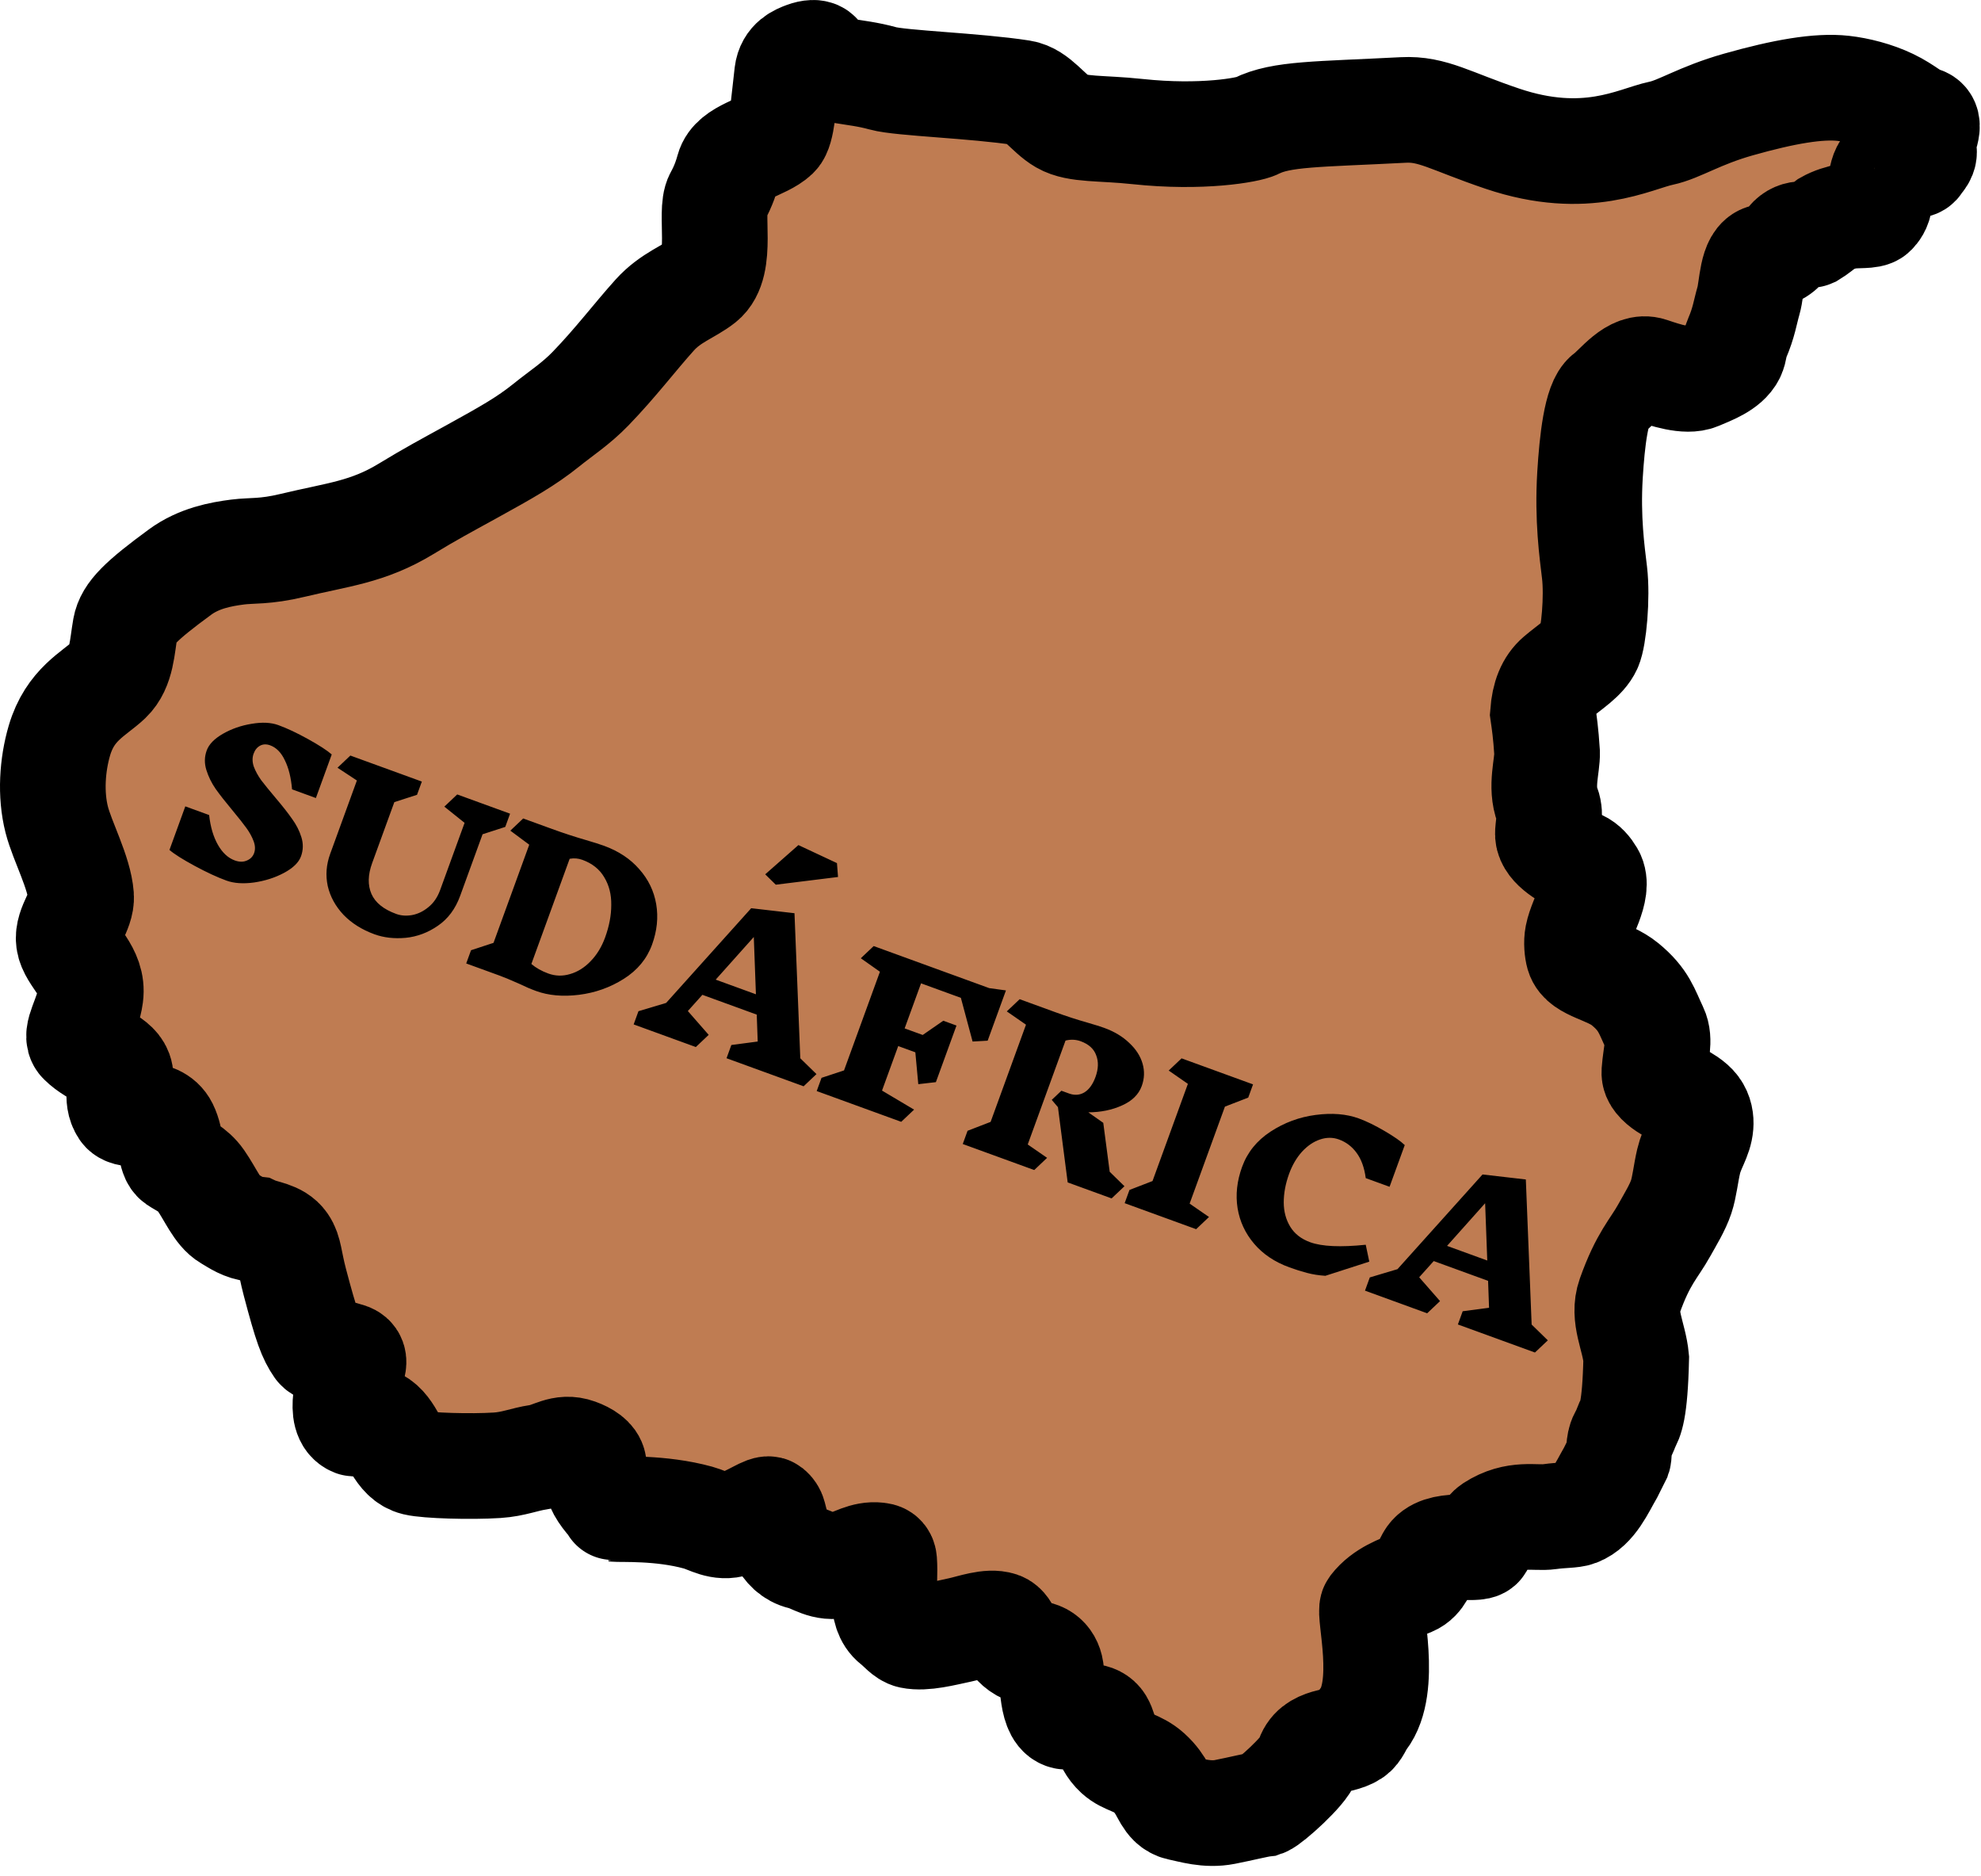
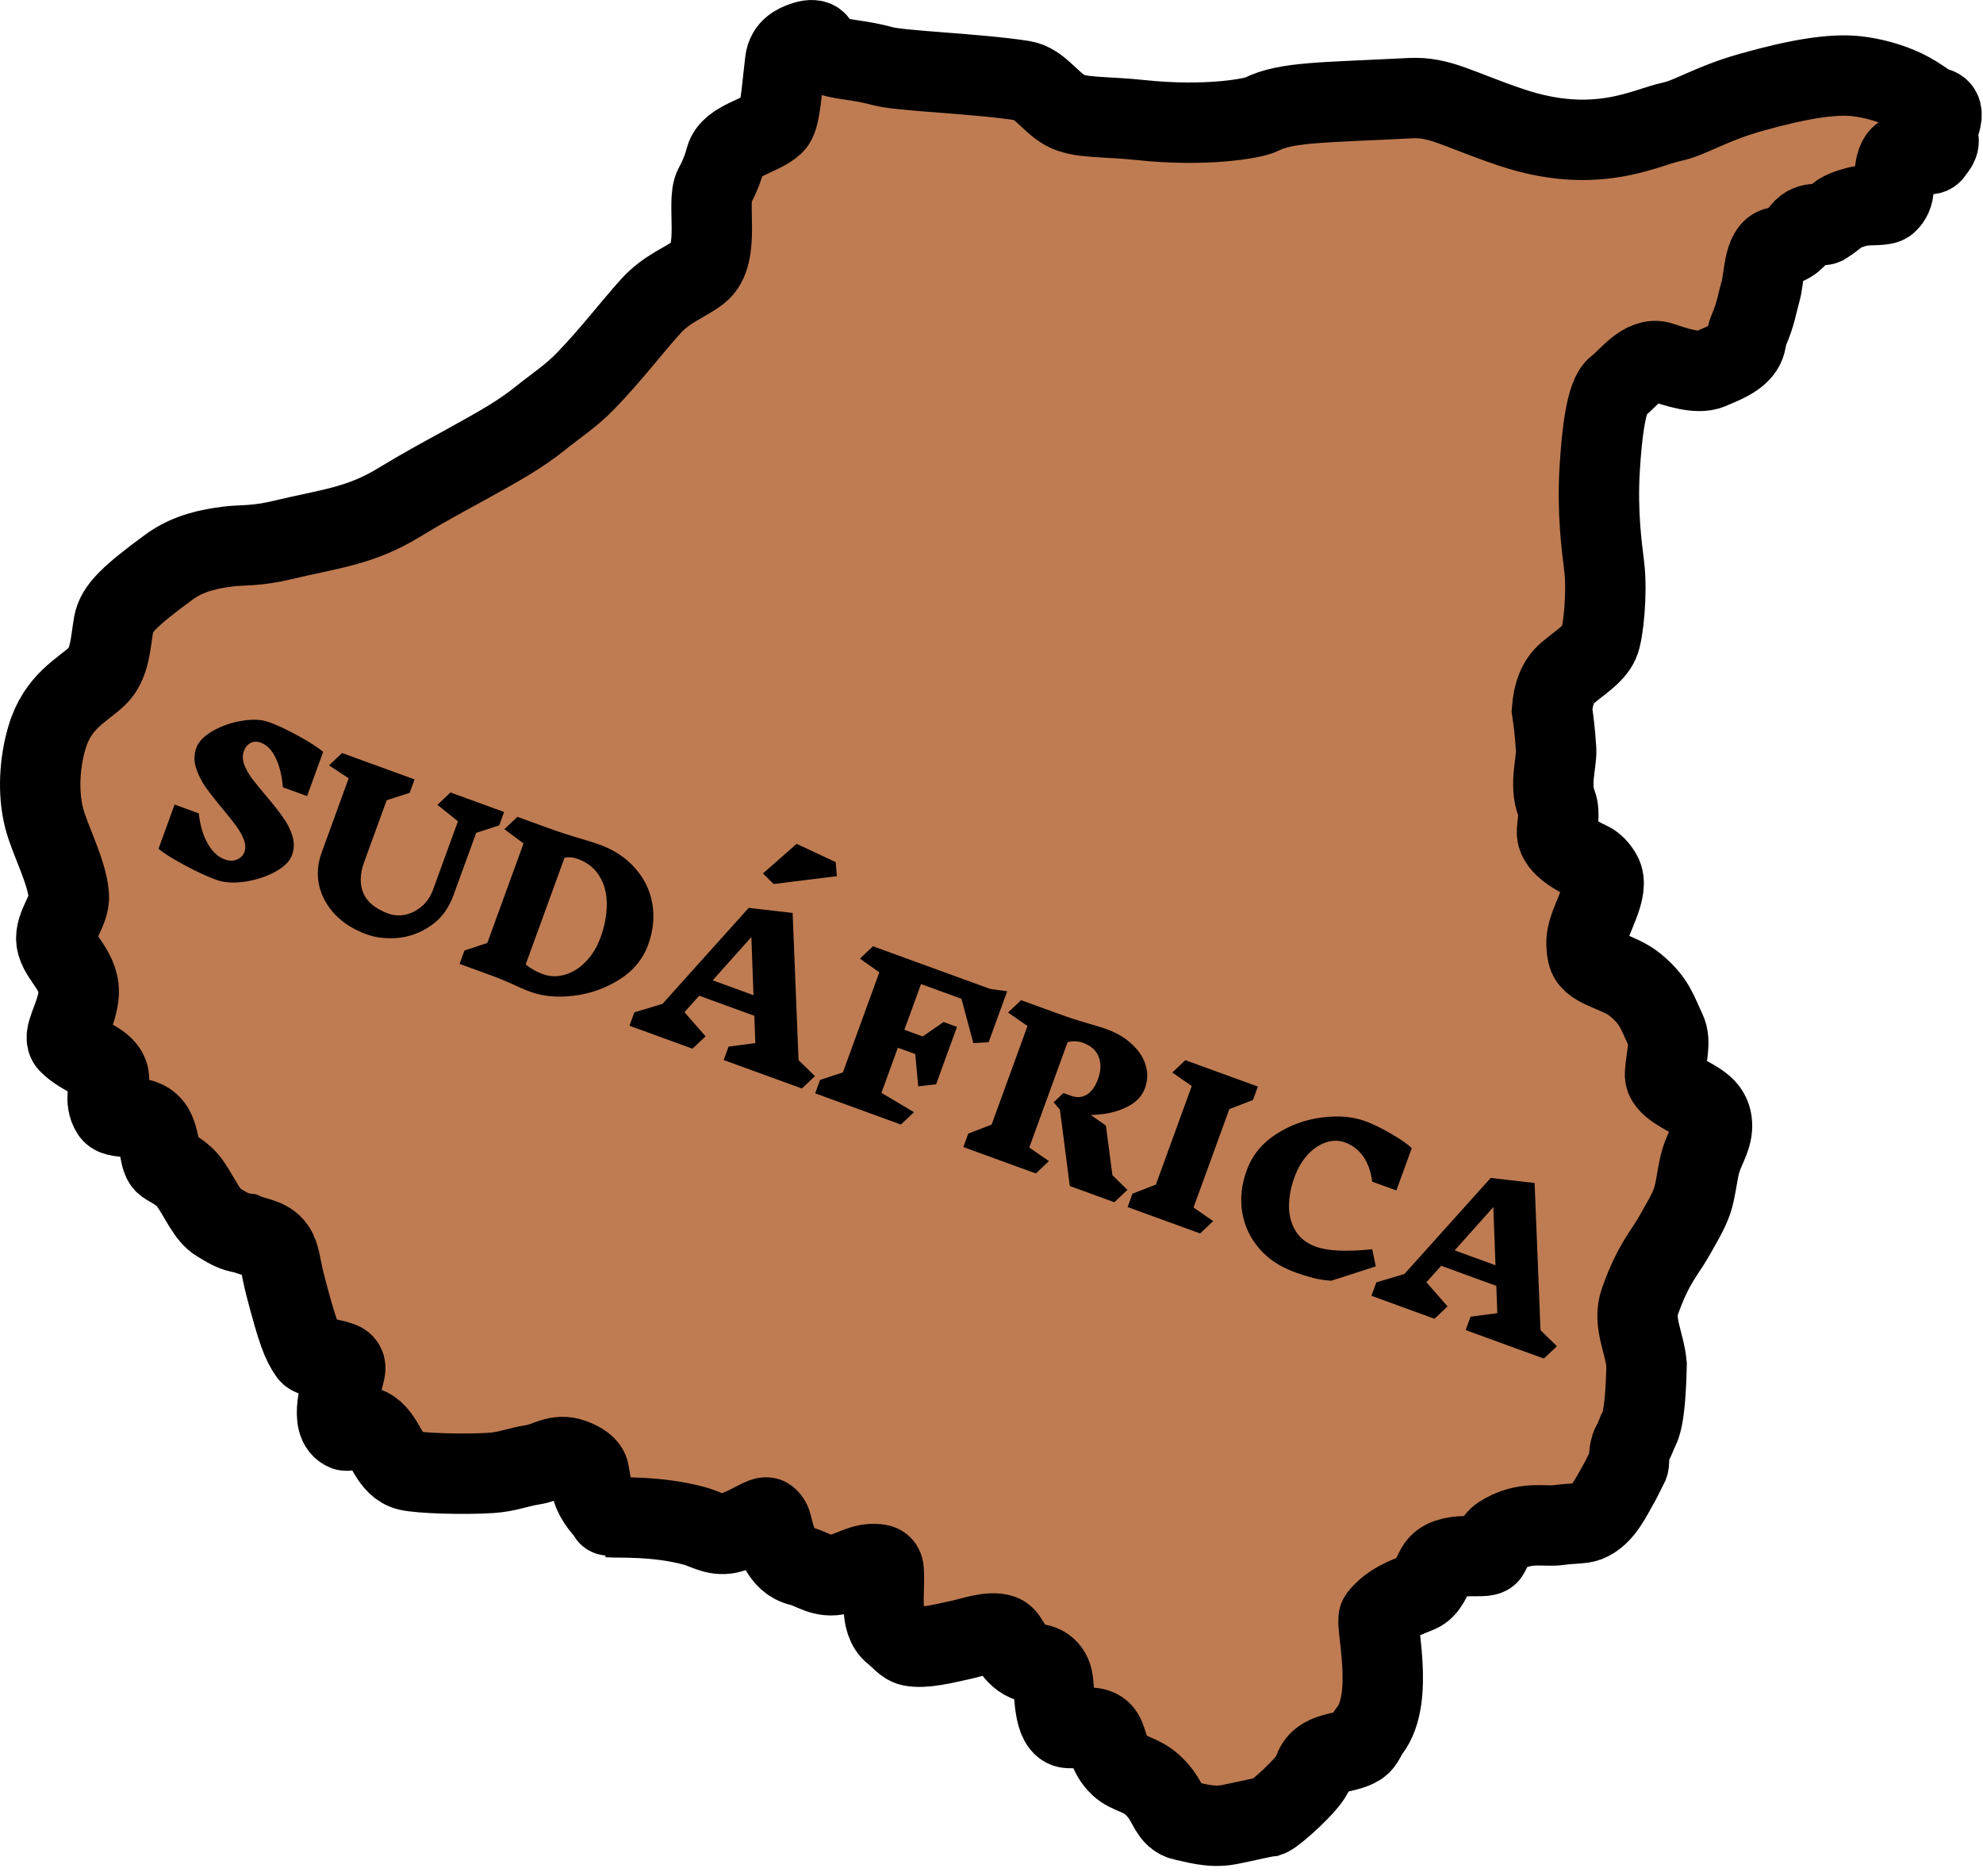
- <svg xmlns="http://www.w3.org/2000/svg" width="150" height="142" viewBox="0 0 150 142" fill="none">
-   <path d="M133.616 19.453C134.803 19.232 135.095 18.684 135.464 18.23C136.129 17.412 136.979 17.852 137.153 17.772C137.543 17.537 137.949 17.194 138.326 16.912C138.766 16.661 139.429 16.442 139.939 16.364C140.648 16.255 141.619 16.374 141.879 16.113C142.02 15.972 142.275 15.674 142.317 15.186C142.396 14.28 142.35 12.76 143.054 12.528C143.527 12.371 144.224 12.53 144.714 12.529L144.716 12.529C144.903 12.528 145.166 12.528 145.246 12.355C145.339 12.152 145.873 11.788 145.62 11.211C145.4 10.71 146.464 9.23 145.488 9.035C144.965 8.931 144.312 8.257 143.138 7.694C142.003 7.149 140.665 6.811 139.574 6.689C137.71 6.48 135.081 6.935 131.638 7.909C128.667 8.749 127.17 9.795 125.776 10.088C123.786 10.506 120.101 12.637 113.766 10.501C109.796 9.162 108.48 8.21 106.255 8.325C99.732 8.664 97.022 8.591 95.121 9.543C94.536 9.836 91.008 10.481 86.132 9.96C83.377 9.665 81.563 9.848 80.444 9.203C79.351 8.573 78.544 7.209 77.341 7.022C73.856 6.48 68.2 6.308 66.852 5.932C64.591 5.302 62.855 5.518 62.205 4.632C62.08 4.462 62.08 4.213 61.909 4.088C61.738 3.964 61.406 3.964 60.941 4.135C60.475 4.306 59.72 4.601 59.603 5.574C59.313 8.005 59.218 9.824 58.764 10.258C57.798 11.18 55.521 11.481 55.16 12.815C55.035 13.276 54.799 14.049 54.319 14.914C53.692 16.046 54.812 20.001 53.187 21.286C52.177 22.085 50.783 22.509 49.579 23.846C48.06 25.532 46.637 27.435 44.714 29.424C43.622 30.554 42.496 31.275 41.359 32.191C39.848 33.407 38.381 34.234 35.694 35.715C33.643 36.844 32.652 37.366 30.744 38.525C27.846 40.286 25.583 40.461 22.147 41.288C20.056 41.791 19.056 41.654 18.002 41.79C16.699 41.957 15.063 42.26 13.633 43.307C10.661 45.485 9.688 46.454 9.492 47.539C9.242 48.927 9.239 50.521 8.233 51.481C7.133 52.53 5.307 53.314 4.5 56.056C3.958 57.9 3.808 60.135 4.295 62.05C4.713 63.692 6.007 66.043 6.139 67.84C6.222 68.971 5.058 70.088 5.214 71.234C5.387 72.493 7.103 73.505 6.852 75.387C6.635 77.022 5.597 78.321 6.142 78.865C7.234 79.956 8.921 80.222 9.117 81.34C9.242 82.052 8.728 83.124 9.328 84.023C9.747 84.651 11.837 83.951 12.518 85.325C13.016 86.332 12.864 87.538 13.354 87.879C13.773 88.171 14.614 88.506 15.198 89.347C15.96 90.443 16.464 91.73 17.286 92.209C17.9 92.567 18.395 92.947 19.294 93.053C19.981 93.37 20.993 93.388 21.511 94.136C21.933 94.745 21.894 95.423 22.33 97.079C23.203 100.394 23.514 101.198 24.072 102.005C24.309 102.347 25.278 102.254 26.398 102.638C26.79 102.773 26.809 103.038 26.736 103.354C26.419 104.728 25.567 107.253 26.792 107.759C27.108 107.89 27.919 106.957 28.906 107.839C29.857 108.688 30.104 110.415 31.466 110.743C32.341 110.954 35.621 111.057 37.646 110.926C38.886 110.846 39.693 110.477 40.761 110.318C41.842 110.158 42.548 109.449 43.719 109.872C44.377 110.109 44.891 110.456 44.955 110.876C45.008 111.218 45.083 111.532 45.14 111.88C45.271 112.686 45.871 113.415 46.38 113.961C46.38 113.961 46.452 114.229 46.464 114.23C47.019 114.283 50.022 114.108 52.854 114.887C53.724 115.126 54.519 115.729 55.626 115.362C57.003 114.905 58.033 114.074 58.29 114.281C58.422 114.388 58.531 114.544 58.579 114.731C58.847 115.766 59.203 117.509 60.748 117.872C61.644 118.082 62.426 118.817 63.652 118.477C64.708 118.184 65.451 117.622 66.476 117.739C66.714 117.766 66.922 117.81 66.949 118.167C67.081 119.933 66.557 121.989 67.717 122.89C68.192 123.258 68.541 123.746 68.984 123.838C69.99 124.048 71.473 123.65 72.707 123.388C73.579 123.202 74.888 122.705 75.743 122.993C76.377 123.206 76.401 124.434 77.644 124.974C78.066 125.157 78.519 125.146 78.885 125.343C79.227 125.528 79.447 125.846 79.543 126.242C79.754 127.118 79.559 129.906 80.76 129.964C81.817 130.014 82.662 129.752 83.188 130.228C83.715 130.705 83.552 131.838 84.588 132.791C85.248 133.398 86.143 133.424 86.992 134.19C88.046 135.141 88.106 135.947 88.68 136.512C88.841 136.671 89.093 136.81 89.314 136.855C90.216 137.038 91.398 137.435 92.748 137.17C93.968 136.931 95.227 136.615 95.701 136.563C96.141 136.41 98.803 134.038 99.02 133.227C99.453 131.606 101.36 131.974 102.424 131.286C102.803 131.042 102.926 130.536 103.238 130.131C105.12 127.689 103.614 122.099 103.925 121.694C104.776 120.587 106.111 120.162 106.862 119.848C107.585 119.546 107.802 118.726 108.206 118.006C108.978 116.631 111.863 117.412 112.112 116.976C112.416 116.445 112.551 115.912 112.985 115.631C114.784 114.466 116.235 114.973 117.327 114.818C118.281 114.682 119.049 114.724 119.454 114.568C120.674 114.099 121.301 112.603 121.954 111.478C122.174 111.04 122.362 110.663 122.549 110.289C122.613 110.101 122.526 109.293 122.8 108.786C123.052 108.344 123.113 108.096 123.208 107.877C123.427 107.472 123.801 106.91 123.893 102.84C123.738 101.156 122.84 99.69 123.397 98.12C124.428 95.221 125.225 94.562 126.021 93.128C126.49 92.285 127.025 91.424 127.301 90.598C127.551 89.847 127.644 88.841 127.863 87.91C128.113 86.848 128.696 86.139 128.769 85.192C128.8 84.787 128.738 84.305 128.423 83.88C127.795 83.035 126.154 82.599 125.486 81.756C125.361 81.599 125.248 81.414 125.268 81.129C125.365 79.784 125.725 78.743 125.328 77.91C124.675 76.537 124.5 75.701 123.045 74.504C121.795 73.477 119.816 73.308 119.519 72.285C119.426 71.966 119.36 71.339 119.458 70.847C119.741 69.412 121.177 67.356 120.518 66.226C120.299 65.852 120.003 65.504 119.61 65.322C118.732 64.913 117.269 64.129 117.207 63.195C117.176 62.727 117.464 61.73 117.176 60.98C116.628 59.551 117.176 57.965 117.144 56.968C117.05 55.475 116.925 54.662 116.832 54.007C116.929 52.727 117.279 51.84 117.992 51.228C118.867 50.477 119.934 49.847 120.333 48.978C120.678 48.227 120.957 45.215 120.737 43.354C120.551 41.775 120.191 39.286 120.395 35.943C120.551 33.394 120.873 30.476 121.678 29.888C122.493 29.292 123.659 27.579 124.96 28.016L125.038 28.042C126.078 28.391 127.705 28.937 128.615 28.545C129.493 28.168 130.742 27.727 131.176 26.856C131.362 26.482 131.328 26.075 131.52 25.636C132.05 24.418 132.139 23.638 132.394 22.762C132.677 21.79 132.619 19.638 133.616 19.453Z" fill="#BF7C52" stroke="black" stroke-width="8" stroke-linecap="round" />
-   <path d="M19.24 64.585C19.339 64.313 19.327 64.01 19.203 63.678C19.079 63.345 18.897 63.013 18.656 62.681C18.415 62.348 18.073 61.915 17.629 61.381C17.08 60.724 16.648 60.172 16.331 59.727C16.017 59.273 15.782 58.793 15.625 58.289C15.468 57.785 15.477 57.293 15.651 56.814C15.822 56.344 16.231 55.924 16.877 55.552C17.536 55.175 18.261 54.922 19.052 54.795C19.846 54.659 20.521 54.692 21.075 54.893C21.742 55.136 22.492 55.489 23.324 55.951C24.166 56.417 24.764 56.805 25.119 57.115L23.919 60.414L22.114 59.757C22.04 58.879 21.86 58.148 21.572 57.564C21.297 56.975 20.924 56.594 20.455 56.423C20.173 56.321 19.919 56.33 19.695 56.45C19.47 56.571 19.306 56.772 19.204 57.053C19.094 57.354 19.098 57.68 19.215 58.031C19.345 58.377 19.533 58.722 19.78 59.067C20.039 59.406 20.396 59.845 20.849 60.382C21.386 61.014 21.808 61.55 22.115 61.992C22.435 62.428 22.671 62.892 22.822 63.383C22.973 63.874 22.963 64.355 22.792 64.825C22.621 65.294 22.192 65.713 21.505 66.08C20.831 66.441 20.078 66.683 19.246 66.806C18.417 66.919 17.716 66.872 17.143 66.663C16.447 66.41 15.646 66.039 14.739 65.549C13.832 65.059 13.196 64.657 12.831 64.344L14.031 61.045L15.836 61.702C15.934 62.6 16.156 63.351 16.5 63.955C16.844 64.559 17.27 64.954 17.777 65.138C18.116 65.261 18.418 65.265 18.683 65.149C18.959 65.036 19.144 64.848 19.24 64.585ZM36.54 63.156L34.842 67.822C34.483 68.808 33.921 69.561 33.157 70.082C32.403 70.605 31.589 70.91 30.717 70.997C29.848 71.075 29.061 70.985 28.356 70.729C27.407 70.383 26.623 69.891 26.005 69.25C25.4 68.604 25.003 67.88 24.817 67.078C24.642 66.269 24.704 65.457 25.002 64.639L27.023 59.086L25.555 58.12L26.529 57.198L31.942 59.168L31.577 60.169L29.859 60.724L28.176 65.347C27.855 66.231 27.838 67.007 28.127 67.676C28.419 68.336 29.044 68.84 30.002 69.189C30.369 69.322 30.768 69.35 31.201 69.274C31.646 69.191 32.059 68.99 32.441 68.672C32.833 68.357 33.127 67.927 33.326 67.382L35.178 62.293L33.645 61.065L34.62 60.142L38.623 61.599L38.259 62.6L36.54 63.156ZM45.728 64.026C46.837 64.43 47.729 65.02 48.403 65.798C49.091 66.57 49.519 67.454 49.688 68.452C49.857 69.45 49.751 70.471 49.372 71.514C48.982 72.585 48.269 73.448 47.232 74.103C46.208 74.752 45.078 75.155 43.84 75.311C42.614 75.461 41.532 75.365 40.592 75.022C40.179 74.872 39.769 74.696 39.363 74.496C38.704 74.202 38.181 73.986 37.796 73.845L35.301 72.937L35.666 71.936L37.37 71.376L40.074 63.947L38.642 62.883L39.616 61.961L41.815 62.761C42.67 63.072 43.521 63.35 44.368 63.595C44.983 63.776 45.437 63.92 45.728 64.026ZM41.52 73.7C42.056 73.895 42.605 73.909 43.166 73.74C43.737 73.576 44.253 73.253 44.716 72.772C45.191 72.285 45.558 71.685 45.818 70.971C46.13 70.115 46.285 69.294 46.284 68.506C46.296 67.713 46.119 67.015 45.753 66.413C45.399 65.806 44.847 65.365 44.095 65.092C43.785 64.979 43.465 64.953 43.134 65.013L40.235 72.977C40.585 73.275 41.013 73.516 41.52 73.7ZM60.849 82.236L55.013 80.112L55.377 79.111L57.373 78.847L57.3 76.81L53.184 75.312L52.083 76.539L53.662 78.343L52.687 79.265L47.98 77.552L48.344 76.551L50.439 75.925L56.88 68.755L60.158 69.134L60.598 80.117L61.823 81.313L60.849 82.236ZM57.077 70.934L54.193 74.162L57.238 75.271L57.077 70.934ZM63.455 66.391L58.741 66.975L57.942 66.189L60.456 63.975L63.374 65.341L63.455 66.391ZM74.785 78.784L73.644 78.848L72.757 75.54L69.741 74.442L68.499 77.853L69.867 78.351L71.424 77.273L72.425 77.638L70.865 81.923L69.532 82.076L69.309 79.664L68.012 79.192L66.786 82.561L69.214 84.003L68.24 84.926L61.84 82.597L62.205 81.596L63.909 81.035L66.628 73.564L65.18 72.543L66.155 71.62L74.908 74.806L76.17 74.978L74.785 78.784ZM84.17 90.724L80.844 89.513L80.107 83.818L79.638 83.264L80.369 82.572L80.947 82.783C81.37 82.936 81.758 82.907 82.112 82.696C82.469 82.475 82.748 82.087 82.95 81.532C83.172 80.922 83.191 80.375 83.004 79.892C82.831 79.403 82.439 79.048 81.828 78.825C81.462 78.692 81.079 78.675 80.681 78.775L77.819 86.64L79.286 87.653L78.311 88.576L72.899 86.606L73.263 85.605L75.009 84.931L77.687 77.573L76.234 76.566L77.208 75.643L79.971 76.649C80.76 76.936 81.55 77.192 82.341 77.416C82.919 77.584 83.339 77.715 83.602 77.811C84.373 78.091 85.006 78.471 85.502 78.95C86.011 79.422 86.348 79.944 86.513 80.515C86.678 81.085 86.658 81.653 86.452 82.216C86.22 82.856 85.722 83.345 84.96 83.685C84.207 84.028 83.356 84.202 82.407 84.208L83.539 85.003L84.026 88.708L85.144 89.802L84.17 90.724ZM90.571 93.054L85.158 91.084L85.523 90.083L87.268 89.409L89.946 82.052L88.493 81.044L89.468 80.121L94.88 82.091L94.516 83.092L92.751 83.775L90.078 91.118L91.545 92.131L90.571 93.054ZM102.887 84.67C103.469 84.882 104.12 85.199 104.839 85.621C105.559 86.042 106.068 86.397 106.367 86.687L105.217 89.844L103.413 89.188C103.308 88.394 103.077 87.757 102.721 87.276C102.373 86.798 101.927 86.46 101.382 86.261C100.921 86.094 100.442 86.095 99.944 86.265C99.458 86.429 99.005 86.737 98.585 87.191C98.174 87.648 97.849 88.205 97.609 88.863C97.339 89.606 97.204 90.328 97.204 91.03C97.207 91.723 97.372 92.337 97.699 92.871C98.026 93.405 98.528 93.795 99.204 94.041C100.097 94.366 101.5 94.43 103.413 94.232L103.682 95.511L100.355 96.583C99.856 96.55 99.393 96.477 98.966 96.364C98.548 96.255 98.099 96.113 97.62 95.939C96.521 95.538 95.635 94.945 94.964 94.158C94.293 93.371 93.874 92.474 93.709 91.466C93.547 90.449 93.661 89.405 94.051 88.334C94.451 87.235 95.168 86.346 96.202 85.669C97.249 84.986 98.386 84.565 99.615 84.405C100.856 84.24 101.947 84.328 102.887 84.67ZM116.225 102.391L110.39 100.267L110.754 99.266L112.75 99.003L112.677 96.965L108.561 95.467L107.46 96.695L109.038 98.498L108.064 99.421L103.356 97.707L103.72 96.706L105.816 96.08L112.257 88.911L115.535 89.29L115.975 100.273L117.2 101.469L116.225 102.391ZM112.453 91.089L109.57 94.318L112.615 95.426L112.453 91.089Z" fill="black" />
+ <svg xmlns="http://www.w3.org/2000/svg" width="148" height="140" viewBox="0 0 148 140" fill="none">
+   <path d="M132.616 18.453C133.803 18.232 134.095 17.684 134.464 17.23C135.129 16.412 135.979 16.852 136.153 16.772C136.543 16.537 136.949 16.194 137.326 15.912C137.766 15.661 138.429 15.442 138.939 15.364C139.648 15.255 140.619 15.374 140.879 15.113C141.02 14.972 141.275 14.674 141.317 14.186C141.396 13.28 141.35 11.76 142.054 11.528C142.527 11.371 143.224 11.53 143.714 11.529L143.716 11.529C143.903 11.528 144.166 11.528 144.246 11.355C144.339 11.152 144.873 10.788 144.62 10.211C144.4 9.71 145.464 8.23 144.488 8.035C143.965 7.931 143.312 7.257 142.138 6.694C141.003 6.149 139.665 5.811 138.574 5.689C136.71 5.48 134.081 5.935 130.638 6.909C127.667 7.749 126.17 8.795 124.776 9.088C122.786 9.506 119.101 11.637 112.766 9.501C108.796 8.162 107.48 7.21 105.255 7.325C98.732 7.664 96.022 7.591 94.121 8.543C93.536 8.836 90.008 9.481 85.132 8.96C82.377 8.665 80.563 8.848 79.444 8.203C78.351 7.573 77.544 6.209 76.341 6.022C72.856 5.48 67.2 5.308 65.852 4.932C63.592 4.302 61.855 4.518 61.205 3.632C61.08 3.462 61.08 3.213 60.909 3.088C60.738 2.964 60.406 2.964 59.941 3.135C59.475 3.306 58.72 3.601 58.603 4.574C58.313 7.005 58.218 8.824 57.764 9.258C56.798 10.18 54.521 10.481 54.16 11.815C54.035 12.276 53.799 13.049 53.319 13.914C52.692 15.046 53.812 19.001 52.187 20.286C51.177 21.085 49.783 21.509 48.579 22.846C47.06 24.532 45.637 26.435 43.714 28.424C42.622 29.554 41.496 30.275 40.359 31.191C38.848 32.407 37.381 33.234 34.694 34.715C32.643 35.844 31.652 36.366 29.744 37.525C26.846 39.286 24.583 39.461 21.147 40.288C19.056 40.791 18.056 40.654 17.002 40.79C15.699 40.957 14.063 41.26 12.633 42.307C9.661 44.485 8.688 45.454 8.492 46.539C8.242 47.927 8.239 49.521 7.233 50.481C6.133 51.53 4.307 52.314 3.5 55.056C2.958 56.9 2.808 59.135 3.295 61.05C3.713 62.692 5.007 65.043 5.139 66.84C5.222 67.971 4.058 69.088 4.214 70.234C4.387 71.493 6.103 72.505 5.852 74.387C5.635 76.022 4.597 77.321 5.142 77.865C6.234 78.956 7.921 79.222 8.117 80.34C8.242 81.052 7.728 82.124 8.328 83.023C8.747 83.651 10.837 82.951 11.518 84.325C12.016 85.332 11.864 86.538 12.354 86.879C12.773 87.171 13.614 87.506 14.198 88.347C14.96 89.443 15.464 90.73 16.286 91.209C16.9 91.567 17.395 91.947 18.294 92.053C18.981 92.37 19.993 92.388 20.511 93.136C20.933 93.745 20.894 94.423 21.33 96.079C22.203 99.394 22.514 100.198 23.072 101.005C23.309 101.347 24.278 101.254 25.398 101.638C25.79 101.773 25.809 102.038 25.736 102.354C25.419 103.728 24.567 106.253 25.792 106.759C26.108 106.89 26.919 105.957 27.906 106.839C28.857 107.688 29.104 109.415 30.466 109.743C31.341 109.954 34.621 110.057 36.646 109.926C37.886 109.846 38.693 109.477 39.761 109.318C40.842 109.158 41.548 108.449 42.719 108.872C43.377 109.109 43.891 109.456 43.955 109.876C44.008 110.218 44.083 110.532 44.14 110.88C44.271 111.686 44.871 112.415 45.38 112.961C45.38 112.961 45.452 113.229 45.464 113.23C46.019 113.283 49.022 113.108 51.854 113.887C52.724 114.126 53.519 114.729 54.626 114.362C56.003 113.905 57.033 113.074 57.29 113.281C57.422 113.388 57.531 113.544 57.579 113.731C57.847 114.766 58.203 116.509 59.748 116.872C60.644 117.082 61.426 117.817 62.652 117.477C63.708 117.184 64.451 116.622 65.476 116.739C65.714 116.766 65.922 116.81 65.949 117.167C66.081 118.933 65.557 120.989 66.717 121.89C67.192 122.258 67.541 122.746 67.984 122.838C68.99 123.048 70.473 122.65 71.707 122.388C72.579 122.202 73.888 121.705 74.743 121.993C75.377 122.206 75.401 123.434 76.644 123.974C77.066 124.157 77.519 124.146 77.885 124.343C78.227 124.528 78.447 124.846 78.543 125.242C78.754 126.118 78.559 128.906 79.76 128.964C80.817 129.014 81.662 128.752 82.188 129.228C82.715 129.705 82.552 130.838 83.588 131.791C84.248 132.398 85.143 132.424 85.992 133.19C87.046 134.141 87.106 134.947 87.68 135.512C87.841 135.671 88.093 135.81 88.314 135.855C89.216 136.038 90.398 136.435 91.748 136.17C92.968 135.931 94.227 135.615 94.701 135.563C95.141 135.41 97.803 133.038 98.02 132.227C98.453 130.606 100.36 130.974 101.424 130.286C101.803 130.042 101.926 129.536 102.238 129.131C104.12 126.689 102.614 121.099 102.925 120.694C103.776 119.587 105.111 119.162 105.862 118.848C106.585 118.546 106.802 117.726 107.206 117.006C107.978 115.631 110.863 116.412 111.112 115.976C111.416 115.445 111.551 114.912 111.985 114.631C113.784 113.466 115.235 113.973 116.327 113.818C117.281 113.682 118.049 113.724 118.454 113.568C119.674 113.099 120.301 111.603 120.954 110.478C121.174 110.04 121.362 109.663 121.549 109.289C121.613 109.101 121.526 108.293 121.8 107.786C122.052 107.344 122.113 107.096 122.208 106.877C122.427 106.472 122.801 105.91 122.893 101.84C122.738 100.156 121.84 98.69 122.397 97.12C123.428 94.221 124.225 93.562 125.021 92.128C125.49 91.285 126.025 90.424 126.301 89.598C126.551 88.847 126.644 87.841 126.863 86.91C127.113 85.848 127.696 85.139 127.769 84.192C127.8 83.787 127.738 83.305 127.423 82.88C126.795 82.035 125.154 81.599 124.486 80.756C124.361 80.599 124.248 80.414 124.268 80.129C124.365 78.784 124.725 77.743 124.328 76.91C123.675 75.537 123.5 74.701 122.045 73.504C120.795 72.477 118.816 72.308 118.519 71.285C118.426 70.966 118.36 70.339 118.458 69.847C118.741 68.412 120.177 66.356 119.518 65.226C119.299 64.852 119.003 64.504 118.61 64.322C117.732 63.913 116.269 63.129 116.207 62.195C116.176 61.727 116.464 60.73 116.176 59.98C115.628 58.551 116.176 56.965 116.144 55.968C116.05 54.475 115.925 53.662 115.832 53.007C115.929 51.727 116.279 50.84 116.992 50.228C117.867 49.477 118.934 48.847 119.333 47.978C119.678 47.227 119.957 44.215 119.737 42.354C119.551 40.775 119.191 38.286 119.395 34.943C119.551 32.394 119.873 29.476 120.678 28.888C121.493 28.292 122.659 26.579 123.96 27.016L124.038 27.042C125.078 27.391 126.705 27.937 127.615 27.545C128.493 27.168 129.742 26.727 130.176 25.856C130.362 25.482 130.328 25.075 130.52 24.636C131.05 23.418 131.139 22.638 131.394 21.762C131.677 20.79 131.619 18.638 132.616 18.453Z" fill="#BF7C52" stroke="black" stroke-width="6" stroke-linecap="round" />
+   <path d="M18.24 63.585C18.339 63.313 18.327 63.01 18.203 62.678C18.079 62.345 17.897 62.013 17.656 61.681C17.415 61.348 17.073 60.915 16.629 60.381C16.08 59.724 15.648 59.172 15.331 58.727C15.018 58.273 14.782 57.793 14.625 57.289C14.468 56.785 14.477 56.293 14.651 55.814C14.822 55.344 15.231 54.924 15.877 54.552C16.536 54.175 17.261 53.922 18.052 53.795C18.846 53.659 19.521 53.692 20.075 53.893C20.742 54.136 21.492 54.489 22.324 54.951C23.166 55.417 23.764 55.805 24.119 56.115L22.919 59.414L21.114 58.757C21.04 57.879 20.86 57.148 20.572 56.564C20.297 55.975 19.924 55.594 19.455 55.423C19.173 55.321 18.919 55.33 18.695 55.45C18.47 55.571 18.306 55.772 18.204 56.053C18.094 56.354 18.098 56.68 18.215 57.031C18.345 57.377 18.533 57.722 18.78 58.067C19.039 58.406 19.396 58.845 19.849 59.382C20.386 60.014 20.808 60.55 21.115 60.992C21.435 61.428 21.671 61.892 21.822 62.383C21.973 62.874 21.963 63.355 21.792 63.825C21.621 64.294 21.192 64.713 20.505 65.08C19.831 65.441 19.078 65.683 18.246 65.806C17.417 65.919 16.716 65.872 16.143 65.663C15.447 65.41 14.646 65.039 13.739 64.549C12.832 64.059 12.196 63.657 11.831 63.344L13.031 60.045L14.836 60.702C14.934 61.6 15.156 62.351 15.5 62.955C15.844 63.559 16.27 63.954 16.777 64.138C17.116 64.261 17.418 64.265 17.683 64.149C17.959 64.036 18.144 63.848 18.24 63.585ZM35.54 62.156L33.842 66.822C33.483 67.808 32.921 68.561 32.157 69.082C31.403 69.605 30.589 69.91 29.717 69.997C28.848 70.075 28.061 69.985 27.356 69.729C26.407 69.383 25.623 68.891 25.005 68.25C24.4 67.604 24.003 66.88 23.817 66.078C23.642 65.269 23.704 64.457 24.002 63.639L26.023 58.086L24.555 57.12L25.529 56.198L30.942 58.168L30.577 59.169L28.859 59.724L27.176 64.347C26.855 65.231 26.838 66.007 27.127 66.676C27.419 67.336 28.044 67.84 29.002 68.189C29.369 68.322 29.768 68.35 30.201 68.274C30.646 68.191 31.059 67.99 31.441 67.672C31.833 67.357 32.127 66.927 32.326 66.382L34.178 61.293L32.645 60.065L33.62 59.142L37.623 60.599L37.259 61.6L35.54 62.156ZM44.728 63.026C45.837 63.429 46.729 64.02 47.403 64.798C48.091 65.57 48.519 66.454 48.688 67.452C48.857 68.45 48.751 69.471 48.372 70.514C47.982 71.585 47.269 72.448 46.232 73.103C45.208 73.752 44.078 74.155 42.84 74.311C41.614 74.461 40.532 74.365 39.592 74.022C39.179 73.872 38.769 73.696 38.363 73.496C37.704 73.202 37.181 72.986 36.796 72.845L34.301 71.937L34.666 70.936L36.37 70.376L39.074 62.947L37.642 61.883L38.616 60.961L40.815 61.761C41.67 62.072 42.521 62.35 43.368 62.595C43.983 62.776 44.437 62.92 44.728 63.026ZM40.52 72.7C41.056 72.895 41.605 72.909 42.166 72.74C42.737 72.576 43.253 72.253 43.716 71.772C44.191 71.285 44.558 70.685 44.818 69.971C45.13 69.115 45.285 68.294 45.284 67.506C45.296 66.713 45.119 66.015 44.753 65.413C44.399 64.806 43.847 64.365 43.095 64.092C42.785 63.979 42.465 63.953 42.134 64.013L39.235 71.977C39.585 72.275 40.013 72.516 40.52 72.7ZM59.849 81.236L54.013 79.112L54.377 78.111L56.373 77.847L56.3 75.81L52.184 74.312L51.083 75.539L52.662 77.343L51.687 78.265L46.98 76.552L47.344 75.551L49.439 74.925L55.88 67.755L59.158 68.134L59.598 79.117L60.823 80.313L59.849 81.236ZM56.077 69.934L53.193 73.162L56.238 74.271L56.077 69.934ZM62.455 65.391L57.741 65.975L56.942 65.189L59.456 62.975L62.374 64.341L62.455 65.391ZM73.785 77.784L72.644 77.848L71.757 74.54L68.741 73.442L67.499 76.853L68.867 77.351L70.424 76.273L71.425 76.638L69.865 80.923L68.532 81.076L68.309 78.664L67.012 78.192L65.786 81.561L68.214 83.003L67.24 83.926L60.84 81.597L61.205 80.596L62.909 80.035L65.628 72.564L64.18 71.543L65.155 70.62L73.908 73.806L75.17 73.978L73.785 77.784ZM83.17 89.724L79.844 88.513L79.107 82.818L78.638 82.264L79.369 81.572L79.947 81.783C80.37 81.936 80.758 81.907 81.112 81.696C81.469 81.475 81.748 81.087 81.95 80.532C82.172 79.922 82.191 79.375 82.004 78.892C81.831 78.403 81.439 78.048 80.828 77.825C80.462 77.692 80.079 77.675 79.681 77.775L76.819 85.64L78.286 86.653L77.311 87.576L71.899 85.606L72.263 84.605L74.009 83.931L76.687 76.573L75.234 75.566L76.208 74.643L78.971 75.649C79.76 75.936 80.55 76.192 81.341 76.416C81.919 76.584 82.339 76.715 82.602 76.811C83.373 77.091 84.006 77.471 84.502 77.95C85.011 78.422 85.348 78.944 85.513 79.515C85.678 80.085 85.658 80.653 85.452 81.216C85.22 81.856 84.722 82.345 83.96 82.685C83.207 83.028 82.356 83.202 81.407 83.208L82.539 84.003L83.026 87.708L84.144 88.802L83.17 89.724ZM89.571 92.054L84.158 90.084L84.523 89.083L86.268 88.409L88.946 81.052L87.493 80.044L88.468 79.121L93.88 81.091L93.516 82.092L91.751 82.775L89.078 90.118L90.545 91.131L89.571 92.054ZM101.887 83.67C102.469 83.882 103.12 84.199 103.839 84.621C104.559 85.042 105.068 85.397 105.367 85.687L104.217 88.844L102.413 88.188C102.308 87.394 102.077 86.757 101.721 86.276C101.373 85.798 100.927 85.46 100.382 85.261C99.921 85.094 99.442 85.095 98.944 85.265C98.458 85.429 98.005 85.737 97.585 86.191C97.174 86.648 96.849 87.205 96.609 87.863C96.339 88.606 96.204 89.328 96.204 90.03C96.207 90.723 96.372 91.337 96.699 91.871C97.026 92.405 97.528 92.795 98.204 93.041C99.097 93.366 100.5 93.43 102.413 93.232L102.682 94.511L99.355 95.583C98.856 95.55 98.393 95.477 97.966 95.364C97.548 95.255 97.099 95.113 96.62 94.939C95.521 94.538 94.635 93.945 93.964 93.158C93.293 92.371 92.874 91.474 92.709 90.466C92.547 89.449 92.661 88.405 93.051 87.334C93.451 86.235 94.168 85.346 95.202 84.669C96.249 83.986 97.386 83.565 98.615 83.405C99.856 83.24 100.947 83.328 101.887 83.67ZM115.225 101.391L109.39 99.267L109.754 98.266L111.75 98.003L111.677 95.965L107.561 94.467L106.46 95.695L108.038 97.498L107.064 98.421L102.356 96.707L102.72 95.706L104.816 95.08L111.257 87.911L114.535 88.29L114.975 99.273L116.2 100.469L115.225 101.391ZM111.453 90.089L108.57 93.318L111.615 94.426L111.453 90.089Z" fill="black" />
</svg>
